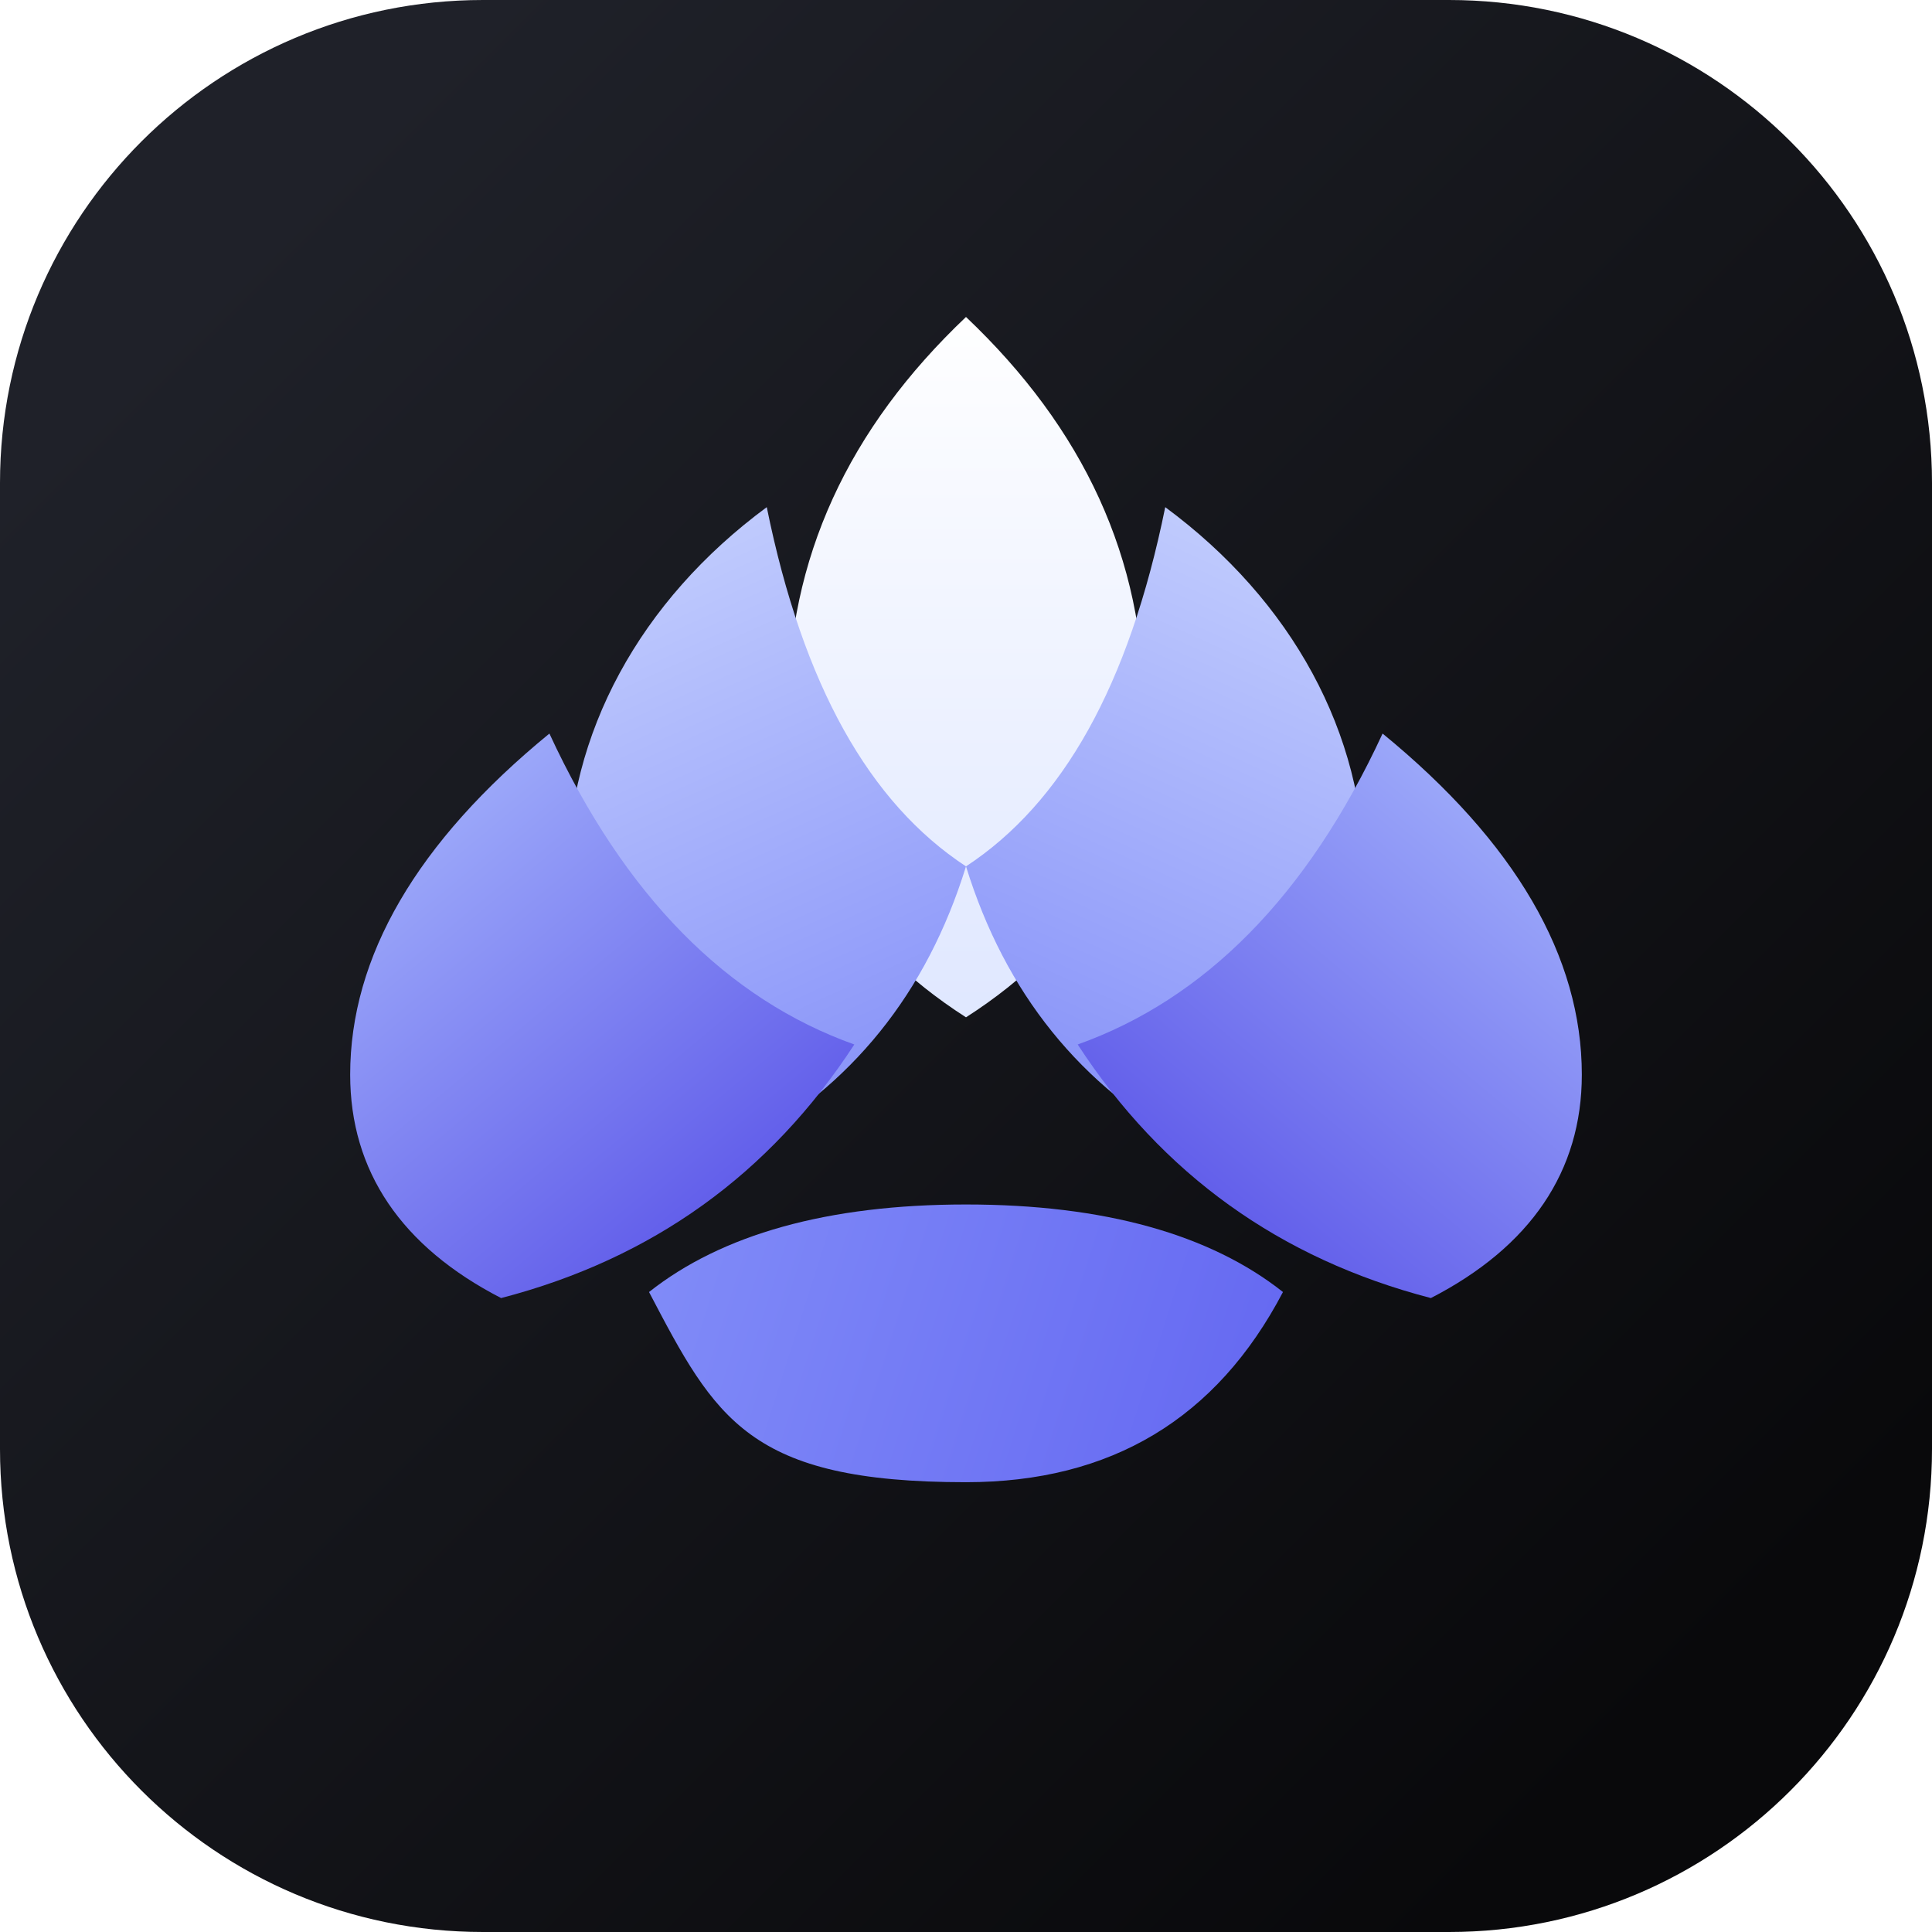
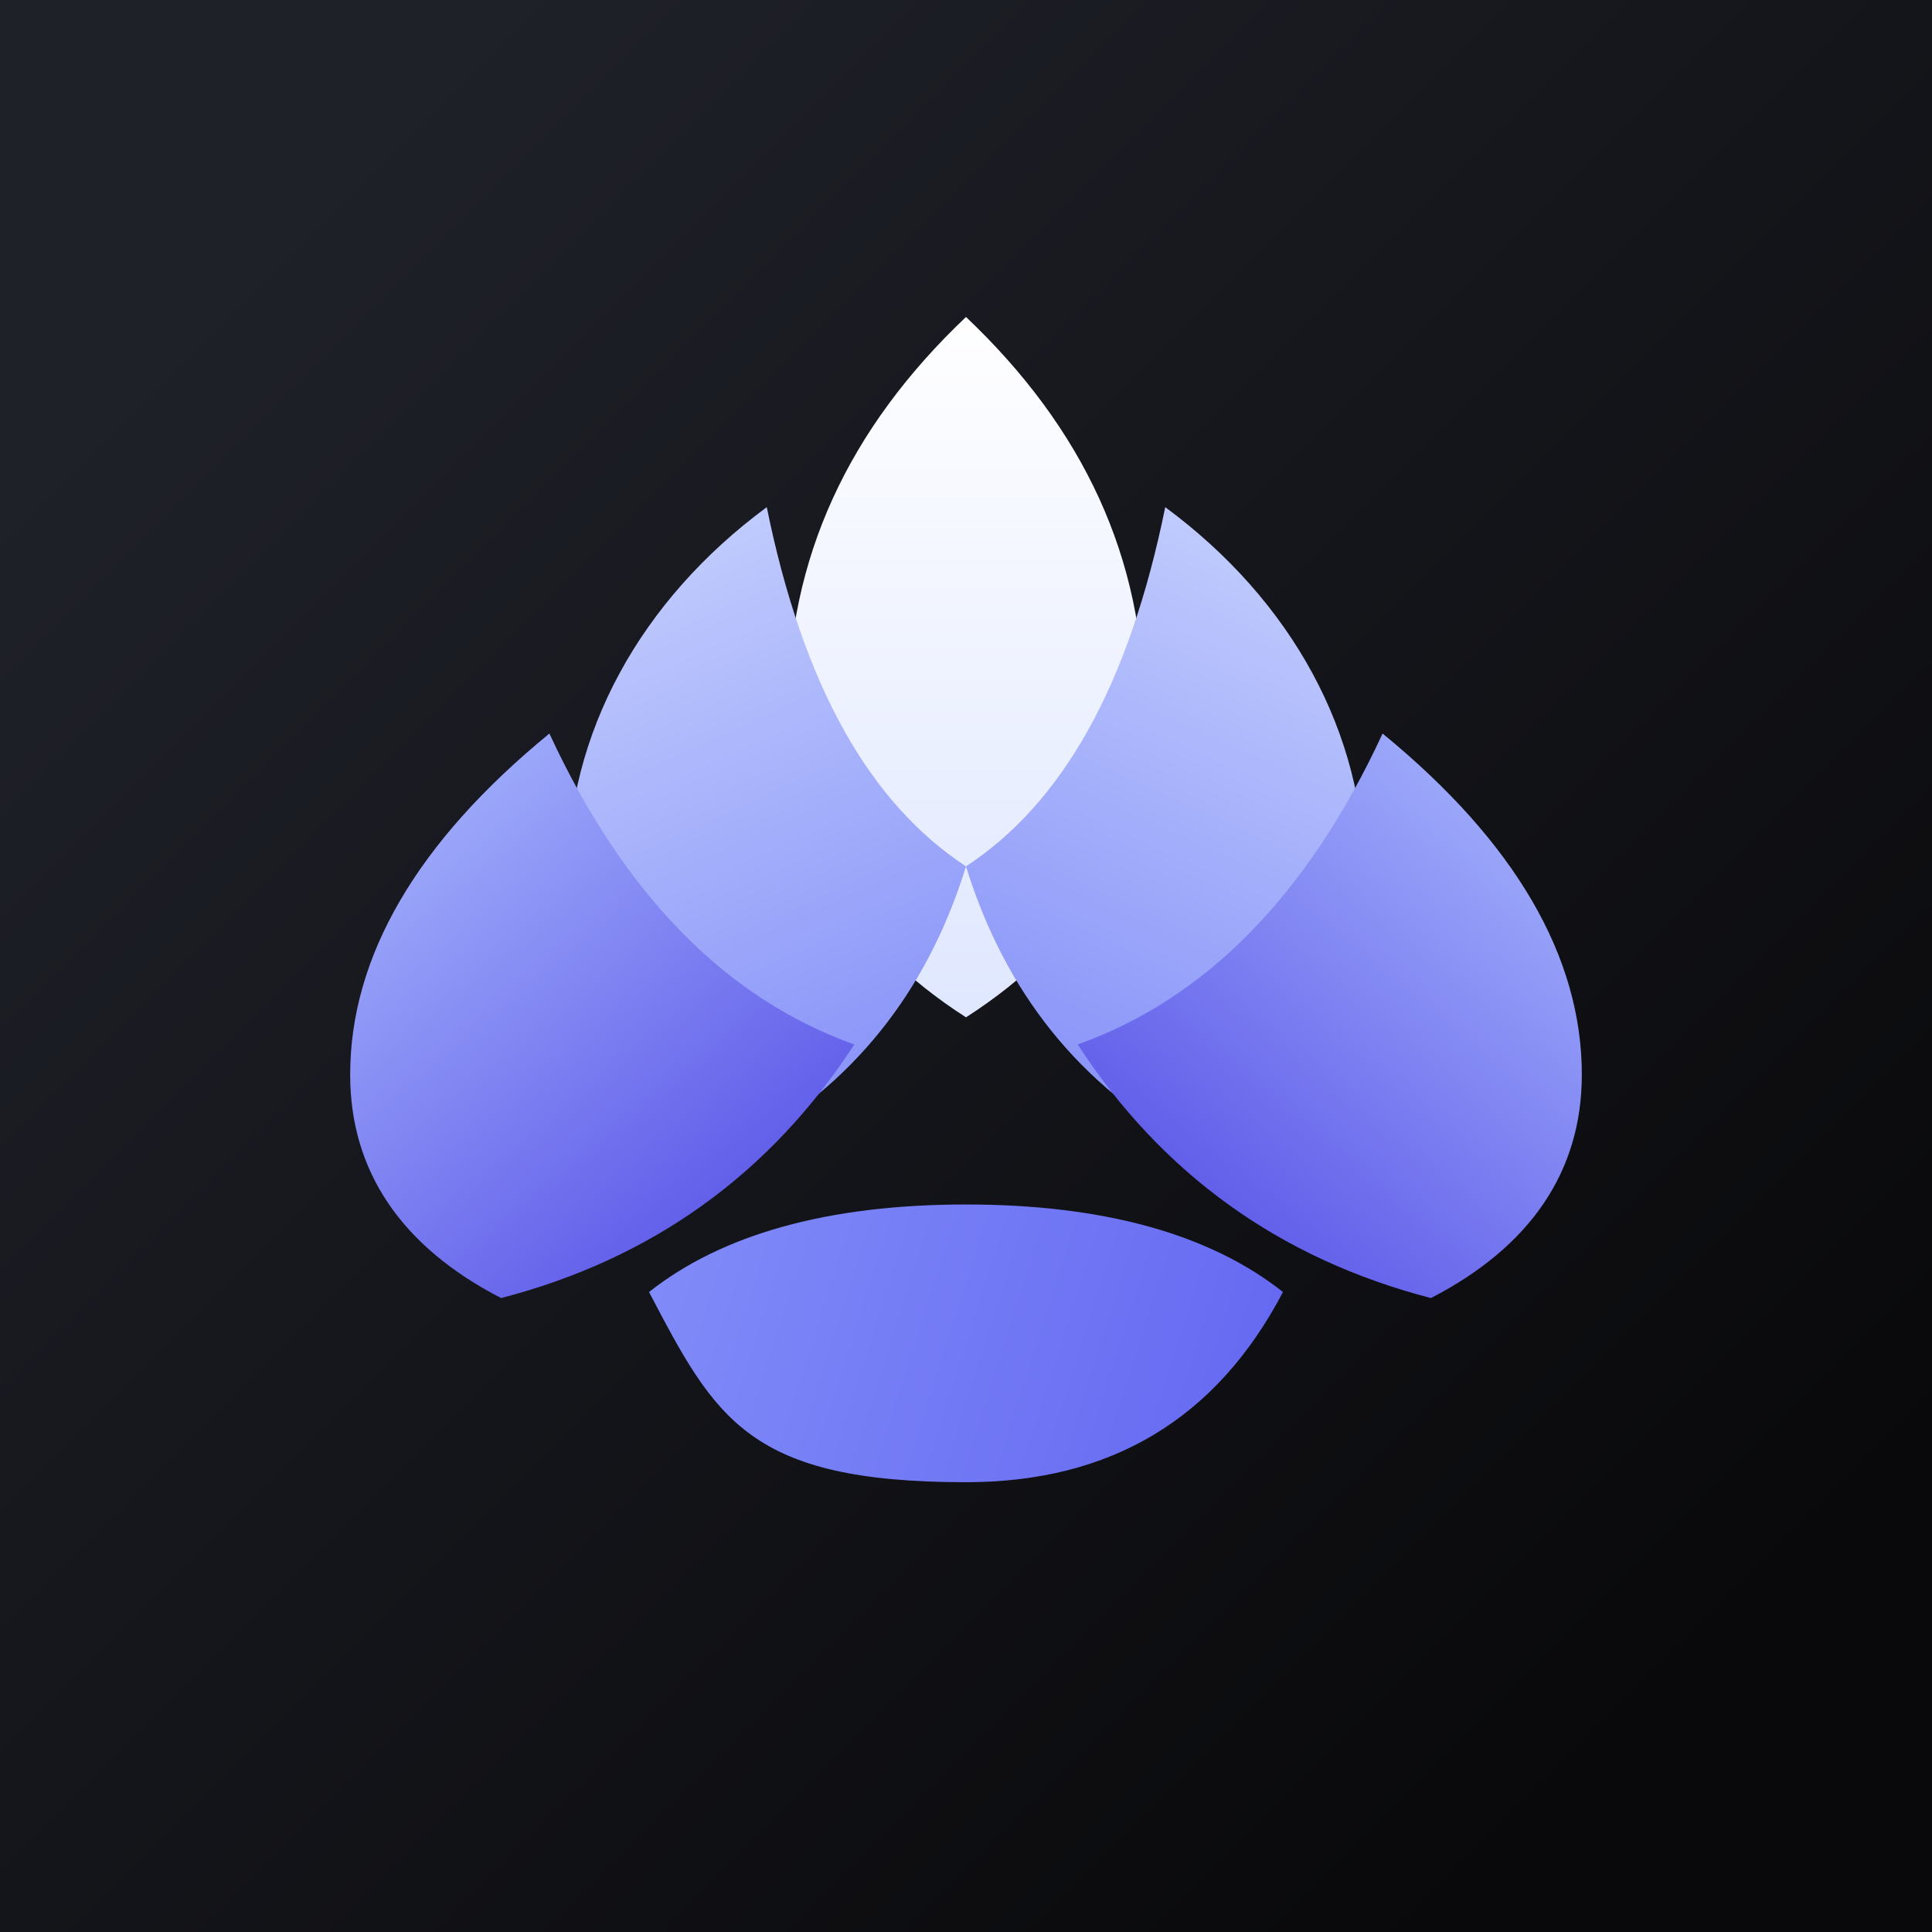
<svg xmlns="http://www.w3.org/2000/svg" aria-labelledby="title desc" viewBox="0 0 64 64">
  <defs>
    <linearGradient id="a" x1="8" x2="56" y1="8" y2="56" gradientUnits="userSpaceOnUse">
      <stop offset="0" stop-color="#1f2129" />
      <stop offset="1" stop-color="#09090b" />
    </linearGradient>
    <linearGradient id="b" x1="32" x2="32" y1="10" y2="37" gradientUnits="userSpaceOnUse">
      <stop offset="0" stop-color="#fff" />
      <stop offset="1" stop-color="#dbe4ff" />
    </linearGradient>
    <linearGradient id="c" x1="21" x2="31" y1="16" y2="38" gradientUnits="userSpaceOnUse">
      <stop offset="0" stop-color="#c7d2fe" />
      <stop offset="1" stop-color="#818cf8" />
    </linearGradient>
    <linearGradient id="d" x1="43" x2="33" y1="16" y2="38" gradientUnits="userSpaceOnUse">
      <stop offset="0" stop-color="#c7d2fe" />
      <stop offset="1" stop-color="#818cf8" />
    </linearGradient>
    <linearGradient id="e" x1="13" x2="28" y1="25" y2="43" gradientUnits="userSpaceOnUse">
      <stop offset="0" stop-color="#a5b4fc" />
      <stop offset="1" stop-color="#4f46e5" />
    </linearGradient>
    <linearGradient id="f" x1="51" x2="36" y1="25" y2="43" gradientUnits="userSpaceOnUse">
      <stop offset="0" stop-color="#a5b4fc" />
      <stop offset="1" stop-color="#4f46e5" />
    </linearGradient>
    <linearGradient id="g" x1="21" x2="43" y1="42" y2="49" gradientUnits="userSpaceOnUse">
      <stop offset="0" stop-color="#818cf8" />
      <stop offset="1" stop-color="#6366f1" />
    </linearGradient>
  </defs>
-   <rect width="64" height="64" fill="url(#a)" rx="16" />
+   <rect width="64" height="64" fill="url(#a)" />
  <path fill="url(#b)" d="M32 10.5c-3.9 3.7-5.9 8-5.9 13 0 4.3 2 7.7 5.9 10.2 3.9-2.5 5.9-5.9 5.9-10.2 0-5-2-9.3-5.9-13" />
  <path fill="url(#c)" d="M25.4 16.8c-4.2 3.1-6.6 7.5-6.6 12.2q0 5.7 5.7 9 5.55-3 7.5-9.3c-3.2-2.1-5.4-6-6.6-11.9" />
  <path fill="url(#d)" d="M38.6 16.8c-1.2 5.9-3.4 9.8-6.6 11.9q1.95 6.3 7.5 9.3 5.7-3.3 5.7-9c0-4.7-2.4-9.1-6.6-12.2" />
  <path fill="url(#e)" d="M18.2 24.3c-4.4 3.6-6.6 7.4-6.6 11.3 0 3.2 1.7 5.7 5 7.4q7.5-1.95 11.7-8.4c-4.2-1.5-7.6-4.9-10.1-10.3" />
  <path fill="url(#f)" d="M45.8 24.3c-2.5 5.4-5.9 8.8-10.1 10.3q4.2 6.45 11.7 8.4c3.3-1.7 5-4.2 5-7.4 0-3.9-2.2-7.7-6.6-11.3" />
  <path fill="url(#g)" d="M21.5 42.8c2.4-1.9 5.9-2.9 10.5-2.9s8.1 1 10.5 2.9q-3.3 6.3-10.5 6.3c-7.2 0-8.3-2.1-10.5-6.3" />
</svg>
